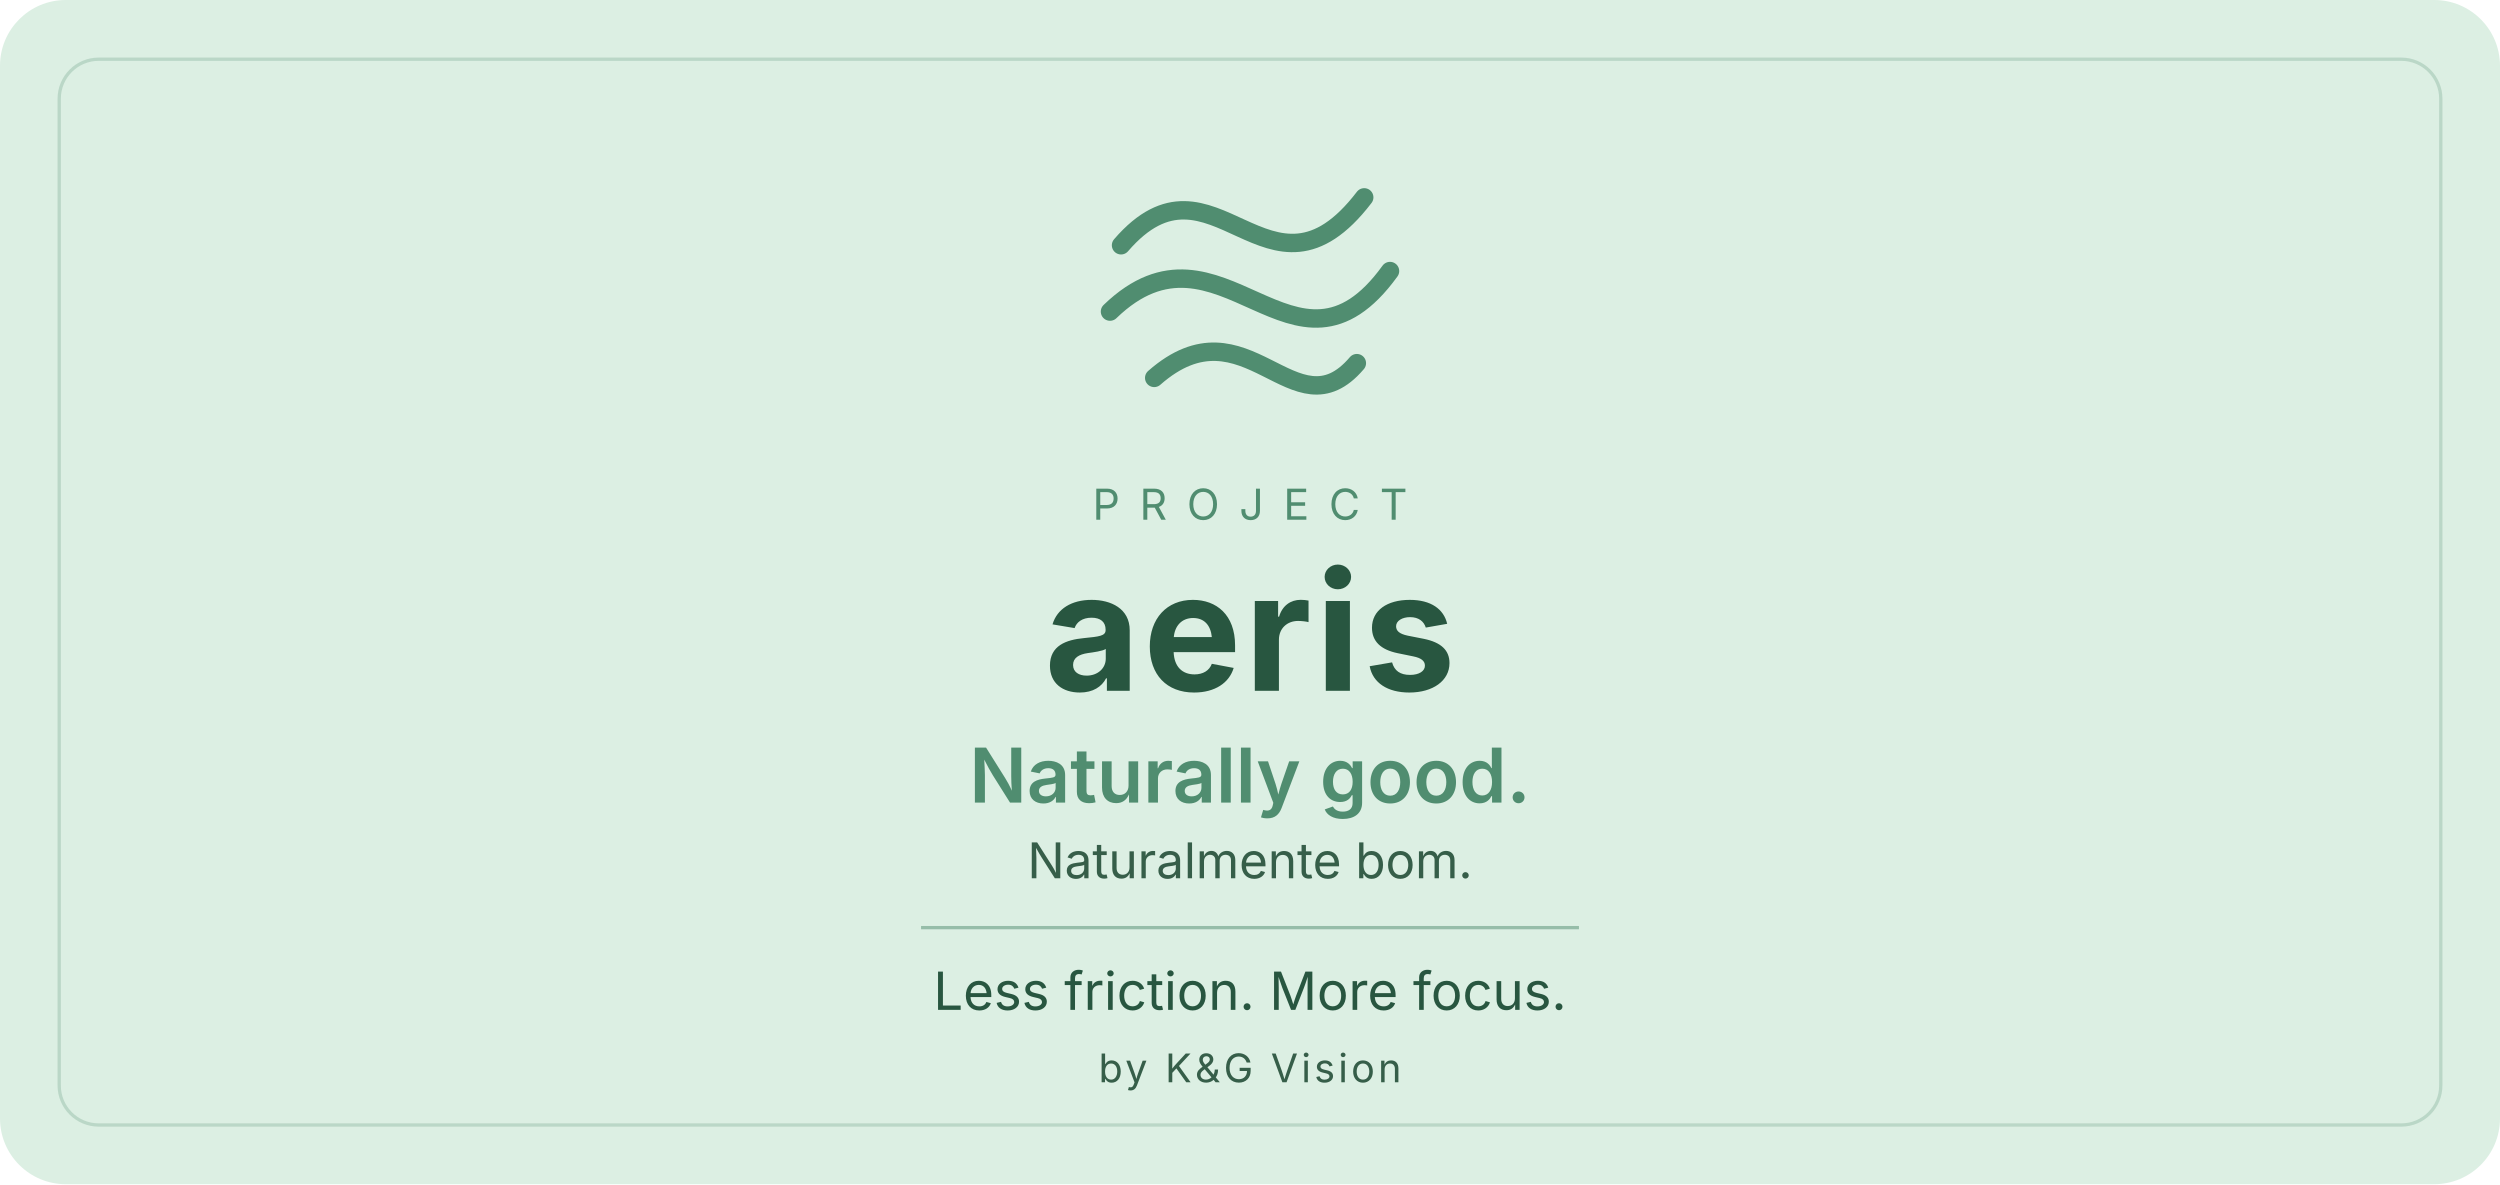
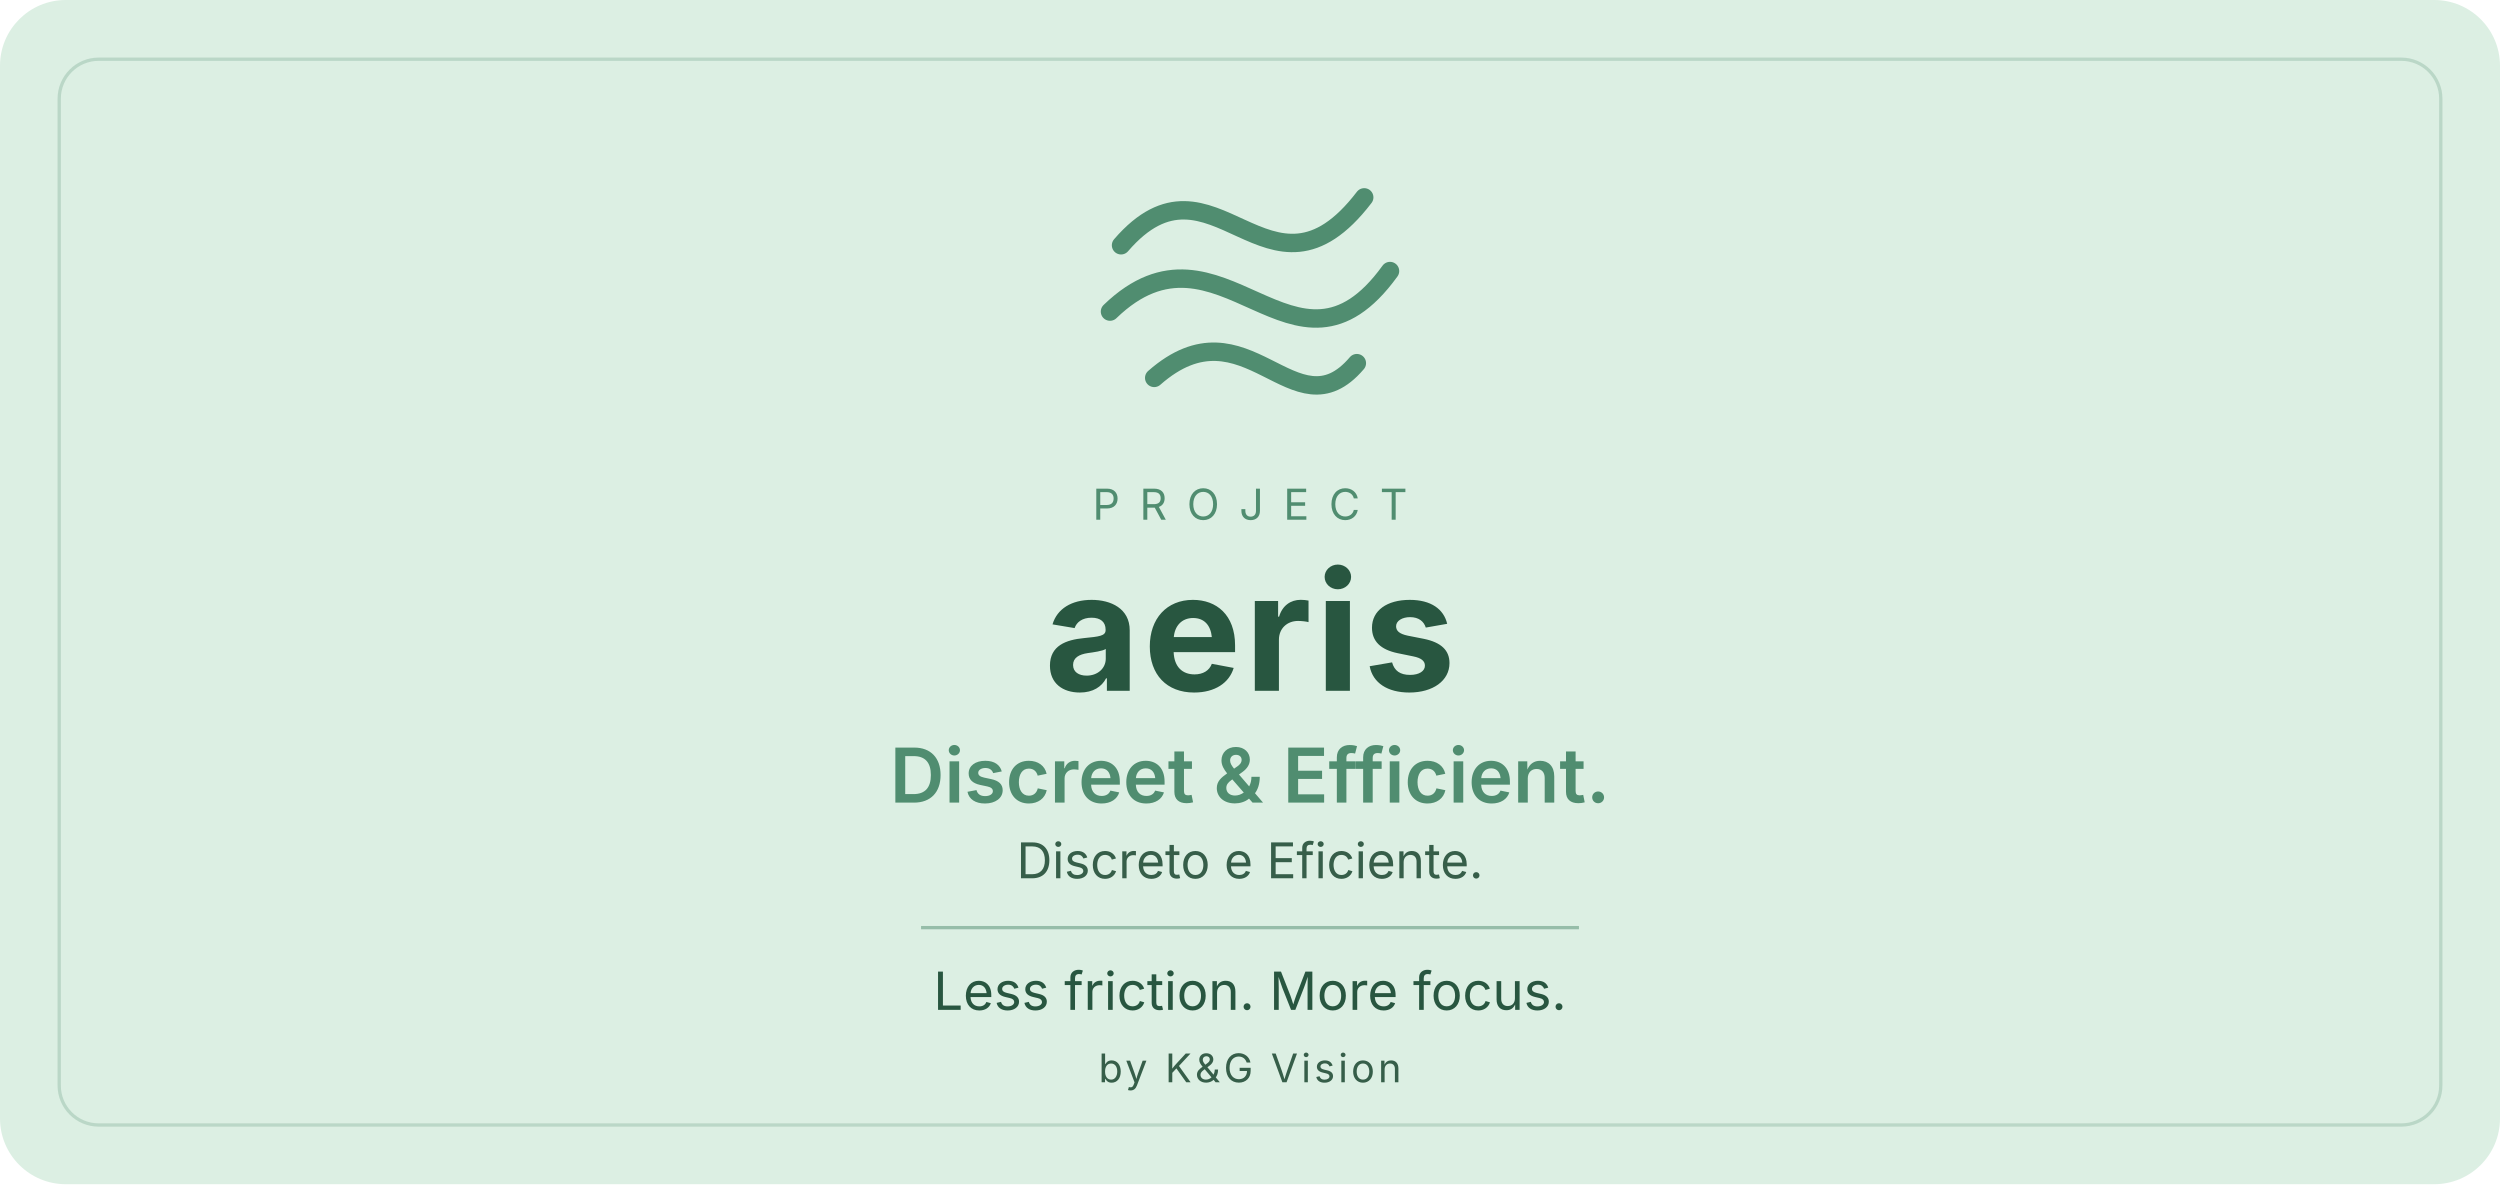
<svg xmlns="http://www.w3.org/2000/svg" width="760" height="360" viewBox="0 0 760 360" role="img" aria-labelledby="title desc">
  <rect x="0" y="0" width="760" height="360" rx="20" fill="#DCEFE3" />
  <rect x="18" y="18" width="724" height="324" rx="12" stroke="#508D70" stroke-opacity=".24" fill="none" />
  <g transform="translate(324 32) scale(1.12)">
    <path d="M15 38C40 9 55 59 81 25M12 56C42 27 62 81 88 45M24 74C49 52 62 90 79 70" fill="none" stroke="#508D70" stroke-width="5" stroke-linecap="round" />
  </g>
  <g font-family="system-ui, -apple-system, Segoe UI, sans-serif" text-anchor="middle">
    <text x="380" y="158" fill="#508D70" font-size="13" letter-spacing="6">PROJECT</text>
    <text x="380" y="210" fill="#285640" font-size="50" font-weight="700" letter-spacing="1">aeris</text>
-     <text x="380" y="244" fill="#508D70" font-size="23" font-weight="600">Naturally good.</text>
-     <text x="380" y="267" fill="#365E49" font-size="15">Naturalmente bom.</text>
+     <text x="380" y="244" fill="#508D70" font-size="23" font-weight="600">Discreet &amp; Efficient.</text>
+     <text x="380" y="267" fill="#365E49" font-size="15">Discreto e Eficiente.</text>
    <path d="M280 282H480" stroke="#508D70" stroke-opacity=".5" />
    <text x="380" y="307" fill="#285640" font-size="16">Less friction. More focus.</text>
    <text x="380" y="329" fill="#365E49" font-size="12" letter-spacing="1">by K&amp;G Vision</text>
  </g>
</svg>
